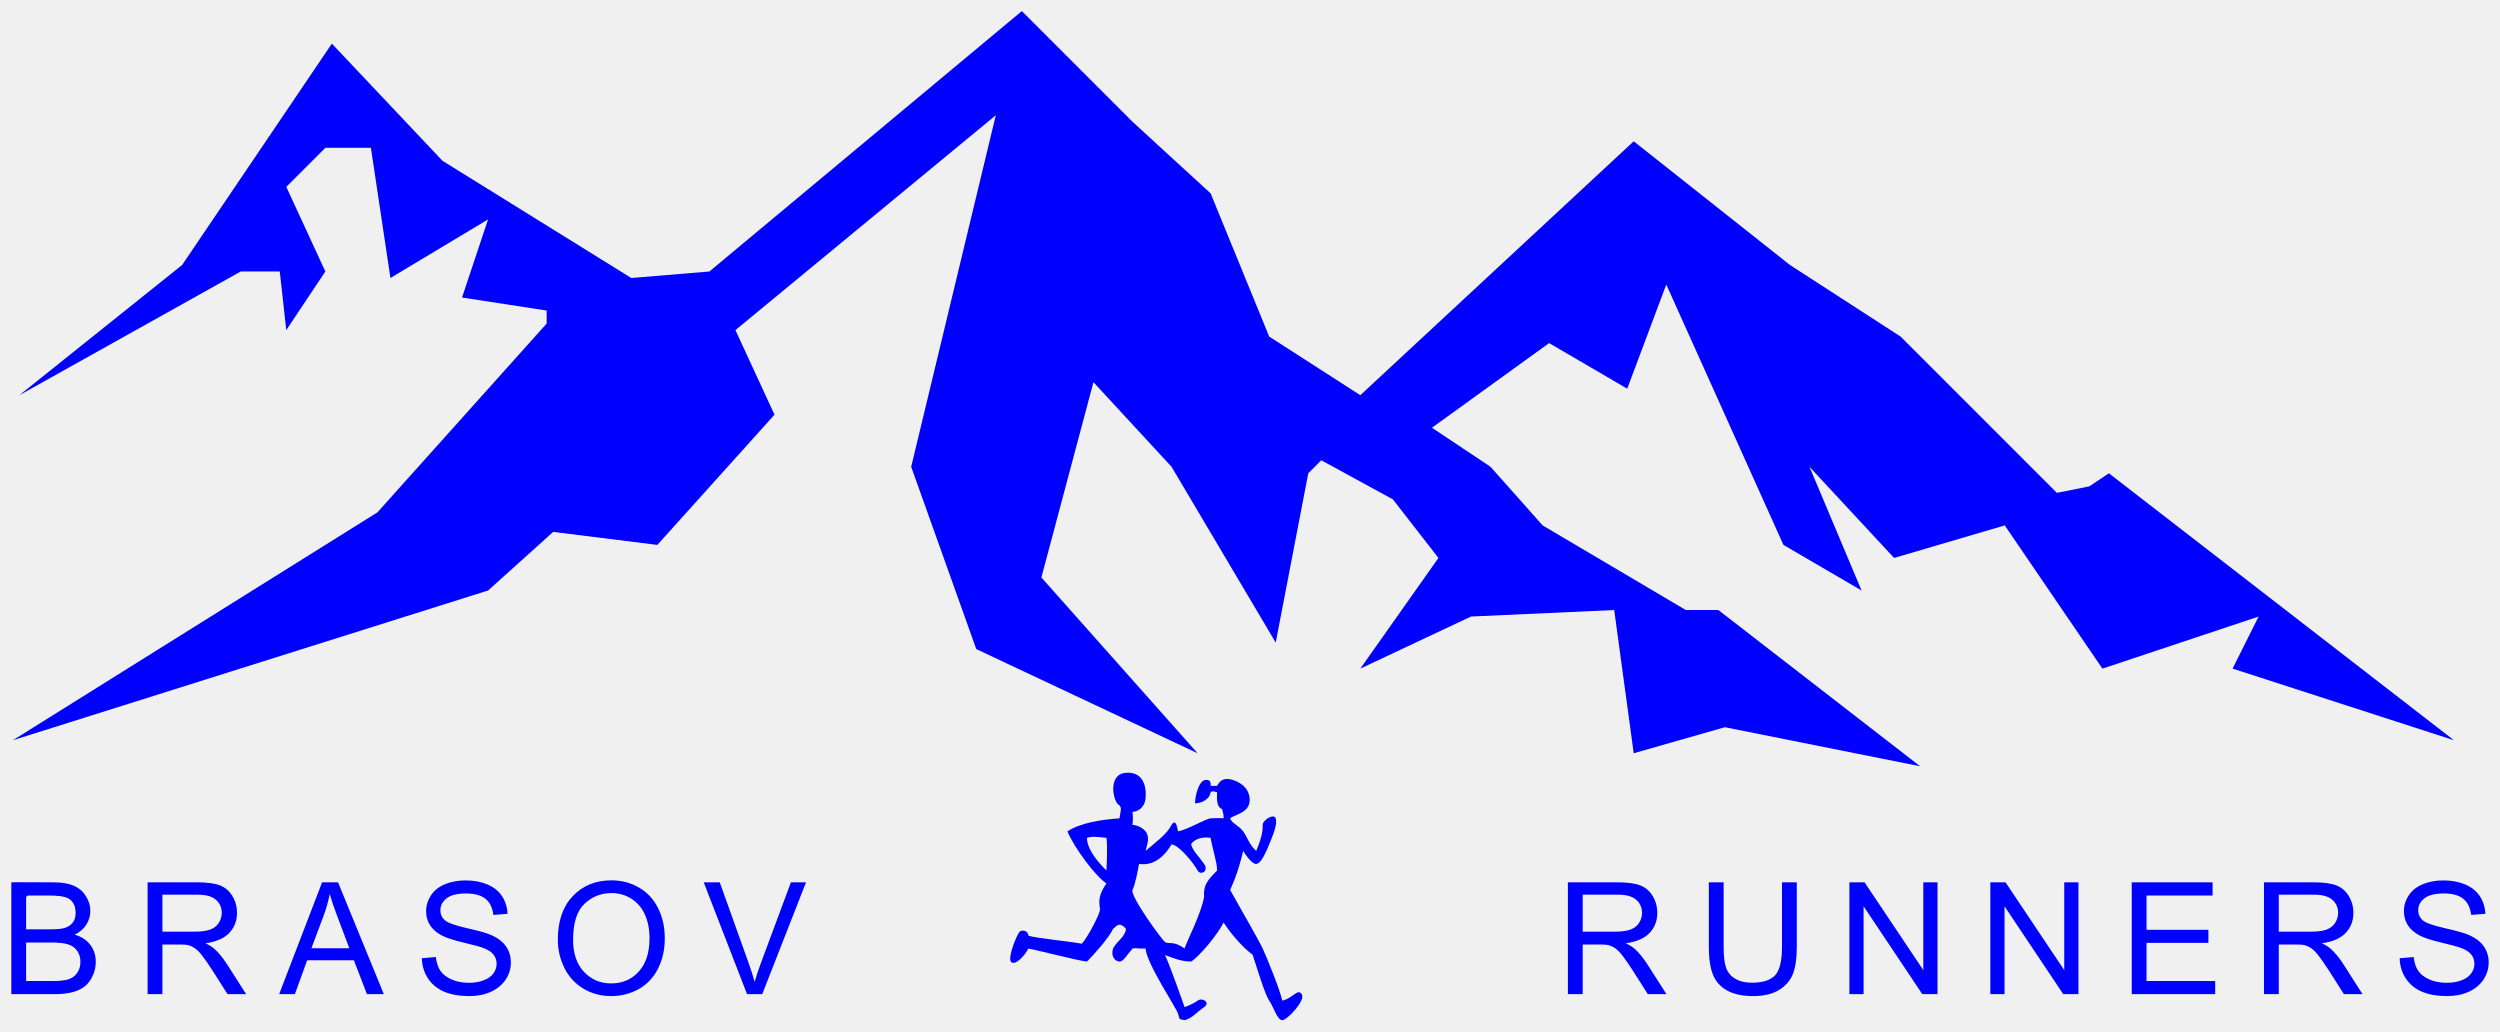
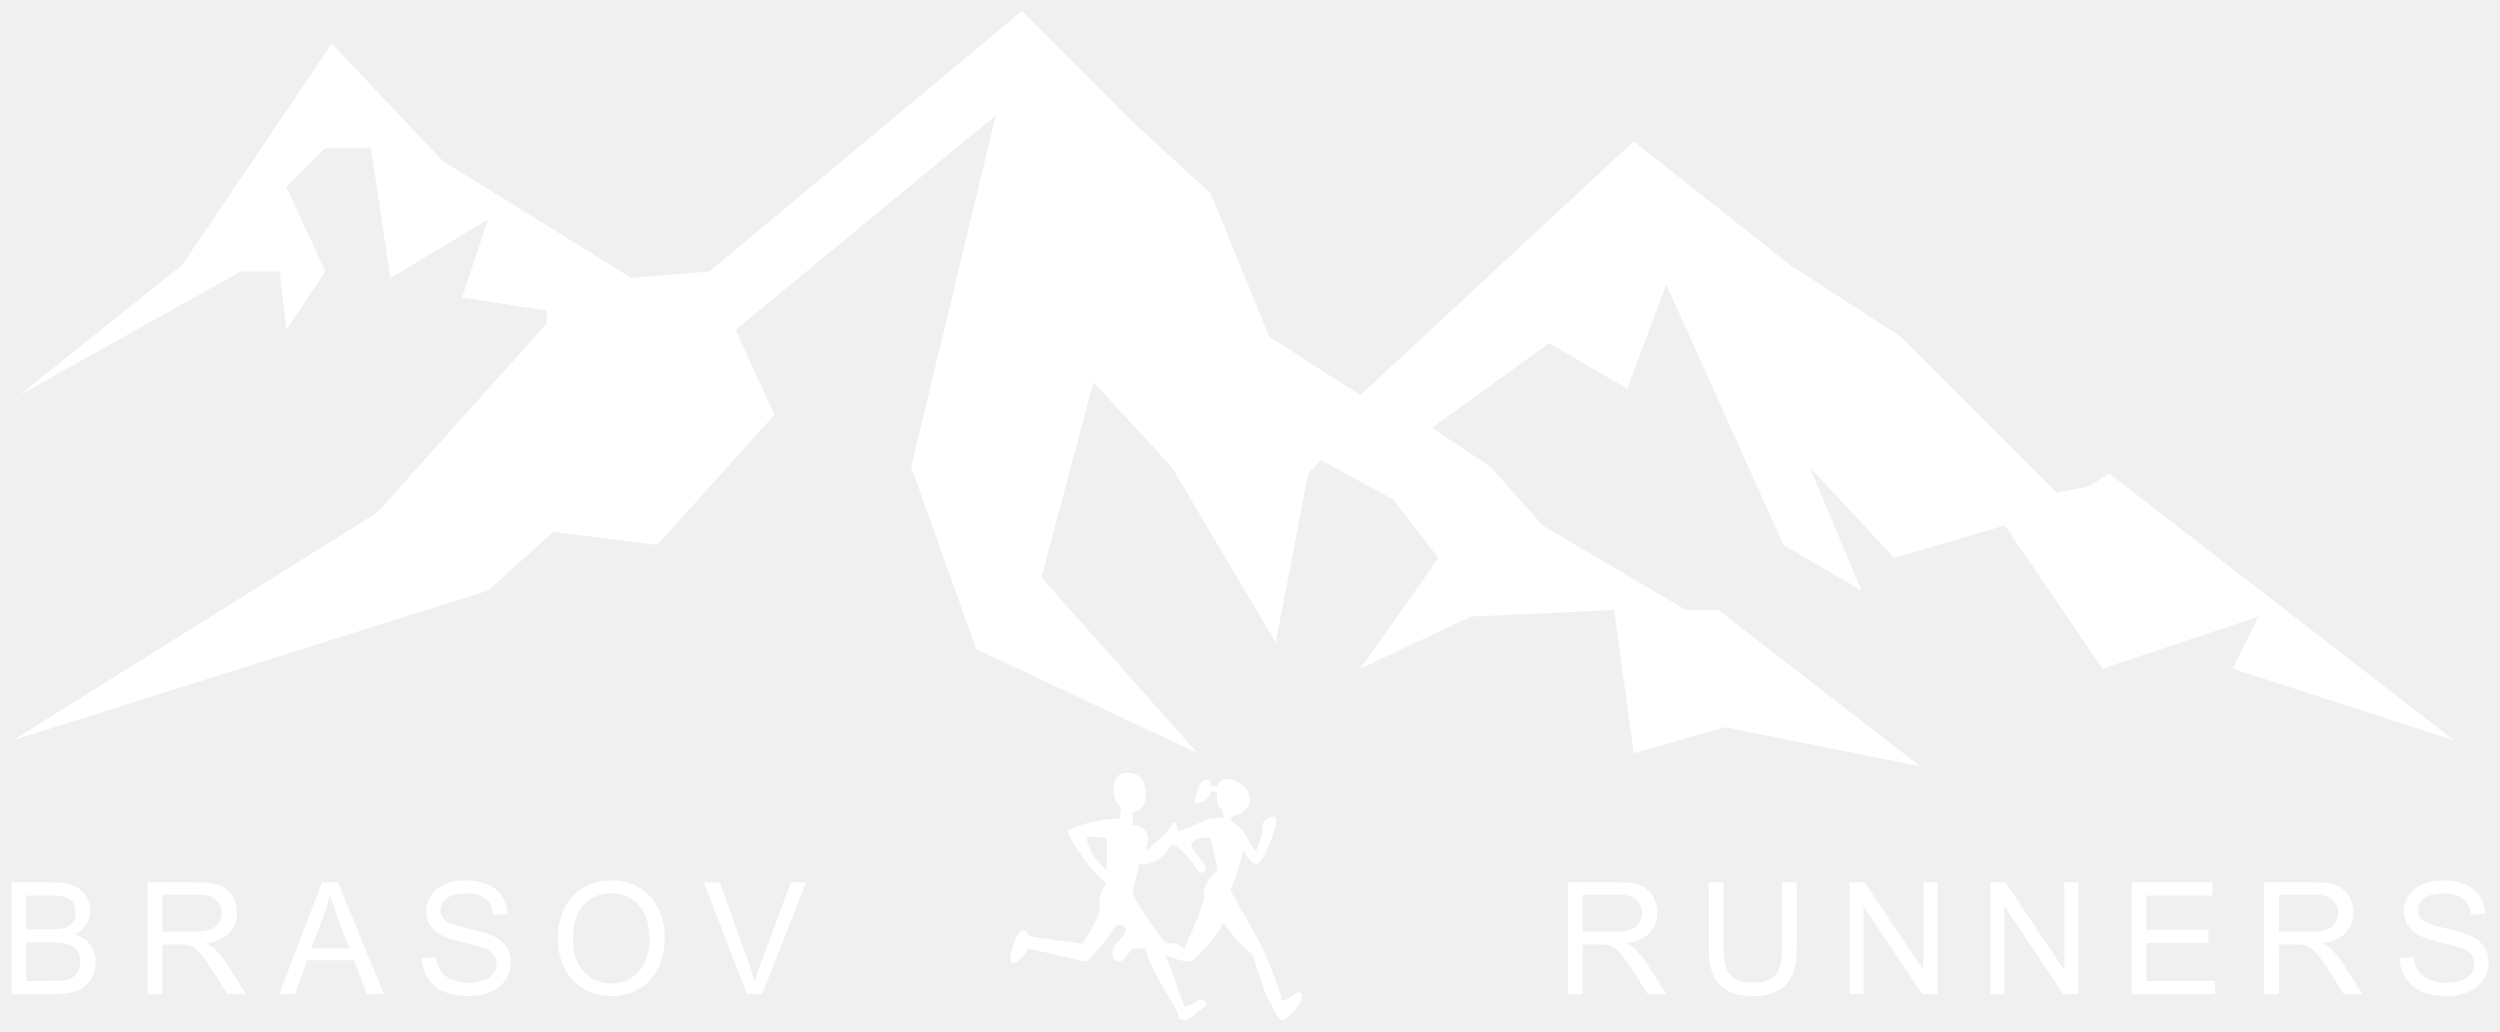
<svg xmlns="http://www.w3.org/2000/svg" viewBox="60 906 2880 1188" version="1.1" id="svg4">
  <defs id="defs4" />
-   <g id="g1" transform="translate(-37.63084,791.7188)" style="fill:#0000ff;fill-opacity:1">
-     <path fill-rule="nonzero" fill="rgb(90.199%, 90.599%, 90.999%)" fill-opacity="1" d="m 119.98,569.539 187.469,-150 172.473,-254.988 127.477,135 217.473,134.988 89.98,-7.5 359.949,-299.988 127.481,127.5 89.98,82.5 67.488,164.988 104.981,67.5 314.949,-292.488 179.969,142.488 127.481,82.5 179.981,179.992 37.492,-7.5 22.5,-15 397.43,307.488 -254.961,-82.5 30,-59.988 -179.969,59.988 -112.492,-164.988 -127.469,37.5 -97.492,-105 59.992,142.5 -89.98,-52.5 -134.981,-299.992 -45,120 -89.981,-52.5 -134.98,97.492 67.492,45 59.988,67.5 164.973,97.5 h 37.5 l 232.457,179.988 -224.957,-45 -104.992,30 -22.488,-164.988 -164.981,7.5 -127.48,59.988 89.988,-127.488 -52.488,-67.5 -82.492,-45 -15,15 -37.488,194.988 -119.981,-202.488 -89.988,-97.492 -59.992,224.992 179.973,202.488 -254.961,-120 -74.981,-209.988 97.481,-404.98 -299.949,247.488 44.988,97.492 -134.98,150 -119.98,-15 -74.988,67.5 L 112.48,967.02 532.41,704.531 727.379,487.039 v -15 l -97.48,-15 29.992,-90 -112.48,67.5 -22.488,-149.988 h -52.5 l -44.992,45 44.992,97.488 -44.992,67.5 -7.5,-67.5 h -44.988 z m 0,0" id="path1" style="fill:#0000ff;fill-opacity:1" />
-     <path fill-rule="nonzero" fill="rgb(0%, 0%, 0%)" fill-opacity="1" d="M 159.789,1259.559 H 110.672 V 1130.719 H 159 c 9.84,0 17.719,1.32 23.641,3.953 5.969,2.578 10.629,6.59 13.969,12.039 3.402,5.391 5.102,11.051 5.102,16.969 0,5.5 -1.5,10.691 -4.492,15.551 -2.98,4.859 -7.488,8.789 -13.527,11.781 7.789,2.277 13.77,6.18 17.93,11.688 4.219,5.5 6.328,12.012 6.328,19.512 0,6.027 -1.289,11.66 -3.871,16.867 -2.52,5.16 -5.648,9.141 -9.398,11.953 -3.75,2.82 -8.469,4.957 -14.148,6.418 -5.633,1.41 -12.543,2.109 -20.742,2.109 z m -32.078,-113.637 v 38.938 h 27.859 c 7.559,0 12.98,-0.5 16.258,-1.5 4.332,-1.289 7.582,-3.43 9.75,-6.41 2.23,-2.988 3.344,-6.738 3.344,-11.25 0,-4.277 -1.023,-8.027 -3.07,-11.25 -2.051,-3.277 -4.98,-5.508 -8.793,-6.68 -3.809,-1.23 -10.34,-1.848 -19.598,-1.848 z m 0,54.137 v 44.301 h 32.078 c 5.512,0 9.371,-0.211 11.602,-0.621 3.918,-0.699 7.199,-1.867 9.84,-3.519 2.641,-1.641 4.801,-4.008 6.5,-7.109 1.699,-3.168 2.551,-6.801 2.551,-10.899 0,-4.812 -1.23,-8.973 -3.691,-12.48 -2.461,-3.582 -5.891,-6.07 -10.281,-7.469 -4.34,-1.473 -10.598,-2.203 -18.809,-2.203 z m 157,59.5 h -17.039 v -128.84 h 57.117 c 11.48,0 20.211,1.172 26.18,3.512 5.98,2.289 10.75,6.359 14.332,12.219 3.57,5.859 5.359,12.332 5.359,19.422 0,9.141 -2.961,16.848 -8.879,23.117 -5.922,6.273 -15.051,10.25 -27.422,11.953 4.52,2.168 7.941,4.309 10.289,6.418 4.98,4.57 9.691,10.281 14.141,17.129 l 22.41,35.07 h -21.438 L 342.711,1232.75 c -4.98,-7.731 -9.082,-13.648 -12.301,-17.75 -3.219,-4.102 -6.121,-6.969 -8.699,-8.609 -2.52,-1.641 -5.102,-2.781 -7.73,-3.43 -1.941,-0.41 -5.102,-0.609 -9.492,-0.609 h -19.777 z m 0,-114.598 v 42.617 h 36.648 c 7.789,0 13.879,-0.789 18.281,-2.367 4.391,-1.641 7.73,-4.223 10.008,-7.742 2.293,-3.57 3.43,-7.438 3.43,-11.598 0,-6.09 -2.219,-11.102 -6.68,-15.031 -4.387,-3.918 -11.359,-5.879 -20.91,-5.879 z m 152.609,114.598 h -18.102 l 49.473,-128.84 h 18.367 l 52.723,128.84 h -19.422 l -15.02,-39.02 h -53.871 z m 33.219,-90.699 -14.148,37.789 h 43.668 l -13.438,-35.68 c -4.102,-10.84 -7.152,-19.75 -9.141,-26.719 -1.641,8.262 -3.949,16.469 -6.941,24.609 z m 113.062,49.312 16.078,-1.41 c 0.762,6.438 2.52,11.75 5.27,15.91 2.82,4.098 7.152,7.438 13.012,10.02 5.859,2.519 12.449,3.769 19.77,3.769 6.5,0 12.25,-0.961 17.23,-2.902 4.98,-1.93 8.668,-4.57 11.07,-7.91 2.457,-3.387 3.688,-7.078 3.688,-11.07 0,-4.039 -1.168,-7.559 -3.52,-10.547 -2.34,-3.043 -6.211,-5.59 -11.598,-7.641 -3.453,-1.351 -11.102,-3.43 -22.93,-6.242 -11.844,-2.867 -20.133,-5.57 -24.871,-8.09 -6.152,-3.219 -10.75,-7.199 -13.801,-11.949 -2.988,-4.801 -4.48,-10.168 -4.48,-16.078 0,-6.512 1.852,-12.57 5.539,-18.203 3.691,-5.68 9.082,-9.988 16.172,-12.918 7.09,-2.922 14.961,-4.391 23.641,-4.391 9.539,0 17.949,1.551 25.219,4.66 7.32,3.051 12.941,7.559 16.871,13.531 3.918,5.981 6.027,12.75 6.328,20.309 l -16.348,1.23 c -0.883,-8.148 -3.871,-14.301 -8.961,-18.461 -5.039,-4.16 -12.512,-6.238 -22.41,-6.238 -10.309,0 -17.84,1.898 -22.59,5.711 -4.68,3.75 -7.031,8.289 -7.031,13.617 0,4.633 1.672,8.441 5.012,11.43 3.277,2.992 11.84,6.062 25.66,9.23 13.891,3.102 23.41,5.832 28.559,8.172 7.5,3.461 13.039,7.848 16.609,13.18 3.582,5.281 5.359,11.371 5.359,18.281 0,6.859 -1.957,13.328 -5.887,19.43 -3.922,6.027 -9.57,10.75 -16.961,14.148 -7.32,3.34 -15.582,5.012 -24.781,5.012 -11.66,0 -21.441,-1.703 -29.348,-5.101 -7.852,-3.398 -14.031,-8.5 -18.543,-15.289 -4.449,-6.859 -6.801,-14.59 -7.027,-23.199 z M 740.25,1196.809 c 0,-21.387 5.738,-38.109 17.219,-50.18 11.492,-12.129 26.312,-18.199 44.473,-18.199 11.887,0 22.609,2.84 32.16,8.531 9.547,5.68 16.809,13.617 21.789,23.82 5.039,10.129 7.559,21.641 7.559,34.527 0,13.07 -2.629,24.762 -7.91,35.07 -5.27,10.312 -12.738,18.141 -22.41,23.473 -9.66,5.269 -20.09,7.91 -31.277,7.91 -12.133,0 -22.961,-2.934 -32.512,-8.793 -9.551,-5.859 -16.789,-13.859 -21.711,-23.988 -4.918,-10.141 -7.379,-20.859 -7.379,-32.172 z m 17.57,0.262 c 0,15.531 4.16,27.77 12.48,36.738 8.379,8.91 18.871,13.363 31.461,13.363 12.828,0 23.379,-4.512 31.637,-13.543 8.32,-9.02 12.48,-21.82 12.48,-38.398 0,-10.492 -1.789,-19.629 -5.359,-27.422 -3.52,-7.859 -8.699,-13.918 -15.559,-18.199 -6.789,-4.328 -14.441,-6.5 -22.93,-6.5 -12.07,0 -22.473,4.16 -31.203,12.48 -8.668,8.262 -13.008,22.09 -13.008,41.48 z m 217.898,62.488 h -17.48 l -49.918,-128.84 h 18.461 l 33.48,93.602 c 2.688,7.5 4.949,14.531 6.758,21.09 1.992,-7.031 4.309,-14.059 6.949,-21.09 l 34.793,-93.602 h 17.398 z m 0,0" id="path2" style="fill:#0000ff;fill-opacity:1" />
-     <path fill-rule="nonzero" fill="rgb(0%, 0%, 0%)" fill-opacity="1" d="m 1920.891,1259.559 h -17.039 v -128.84 h 57.117 c 11.48,0 20.211,1.172 26.18,3.512 5.981,2.289 10.75,6.359 14.332,12.219 3.57,5.859 5.359,12.332 5.359,19.422 0,9.141 -2.961,16.848 -8.879,23.117 -5.922,6.273 -15.051,10.25 -27.422,11.953 4.519,2.168 7.941,4.309 10.289,6.418 4.981,4.57 9.691,10.281 14.141,17.129 l 22.41,35.07 h -21.438 l -17.051,-26.809 c -4.98,-7.731 -9.082,-13.648 -12.301,-17.75 -3.219,-4.102 -6.121,-6.969 -8.699,-8.609 -2.519,-1.641 -5.101,-2.781 -7.73,-3.43 -1.941,-0.41 -5.102,-0.609 -9.488,-0.609 h -19.781 z m 0,-114.598 v 42.617 h 36.648 c 7.789,0 13.883,-0.789 18.281,-2.367 4.391,-1.641 7.731,-4.223 10.008,-7.742 2.293,-3.57 3.434,-7.438 3.434,-11.598 0,-6.09 -2.223,-11.102 -6.684,-15.031 -4.387,-3.918 -11.359,-5.879 -20.906,-5.879 z m 229.59,60.109 v -74.352 h 17.051 v 74.441 c 0,12.949 -1.461,23.23 -4.391,30.852 -2.93,7.609 -8.23,13.816 -15.91,18.629 -7.609,4.738 -17.629,7.121 -30.051,7.121 -12.07,0 -21.941,-2.082 -29.621,-6.242 -7.668,-4.16 -13.148,-10.168 -16.43,-18.02 -3.277,-7.91 -4.918,-18.691 -4.918,-32.34 v -74.441 h 17.051 v 74.352 c 0,11.191 1.02,19.449 3.066,24.781 2.113,5.277 5.691,9.348 10.723,12.219 5.098,2.871 11.309,4.309 18.629,4.309 12.539,0 21.48,-2.84 26.809,-8.527 5.332,-5.68 7.992,-16.613 7.992,-32.781 z m 94,54.488 h -16.352 v -128.84 h 17.492 l 67.668,101.16 v -101.16 h 16.34 v 128.84 h -17.488 l -67.66,-101.25 z m 162.359,0 H 2390.5 v -128.84 h 17.488 l 67.66,101.16 V 1130.719 H 2492 v 128.84 h -17.488 l -67.672,-101.25 z m 242.691,0 h -96.141 v -128.84 h 93.148 v 15.203 h -76.098 v 39.457 h 71.269 V 1200.5 h -71.269 v 43.859 h 79.09 z m 73.25,0 h -17.043 v -128.84 h 57.121 c 11.48,0 20.211,1.172 26.18,3.512 5.98,2.289 10.75,6.359 14.332,12.219 3.57,5.859 5.359,12.332 5.359,19.422 0,9.141 -2.961,16.848 -8.879,23.117 -5.91,6.273 -15.051,10.25 -27.41,11.953 4.508,2.168 7.93,4.309 10.277,6.418 4.98,4.57 9.691,10.281 14.141,17.129 l 22.41,35.07 h -21.441 l -17.047,-26.809 c -4.981,-7.731 -9.082,-13.648 -12.301,-17.75 -3.219,-4.102 -6.121,-6.969 -8.699,-8.609 -2.52,-1.641 -5.102,-2.781 -7.731,-3.43 -1.941,-0.41 -5.102,-0.609 -9.492,-0.609 h -19.777 z m 0,-114.598 v 42.617 h 36.648 c 7.789,0 13.879,-0.789 18.281,-2.367 4.391,-1.641 7.731,-4.223 10.02,-7.742 2.281,-3.57 3.418,-7.438 3.418,-11.598 0,-6.09 -2.219,-11.102 -6.68,-15.031 -4.391,-3.918 -11.359,-5.879 -20.91,-5.879 z m 139.258,73.211 16.082,-1.41 c 0.758,6.438 2.519,11.75 5.269,15.91 2.809,4.098 7.149,7.438 13.008,10.02 5.863,2.519 12.453,3.769 19.773,3.769 6.5,0 12.238,-0.961 17.219,-2.902 4.981,-1.93 8.668,-4.57 11.078,-7.91 2.461,-3.387 3.691,-7.078 3.691,-11.07 0,-4.039 -1.172,-7.559 -3.52,-10.547 -2.34,-3.043 -6.211,-5.59 -11.601,-7.641 -3.449,-1.351 -11.098,-3.43 -22.93,-6.242 -11.84,-2.867 -20.129,-5.57 -24.871,-8.09 -6.149,-3.219 -10.75,-7.199 -13.797,-11.949 -2.992,-4.801 -4.481,-10.168 -4.481,-16.078 0,-6.512 1.84,-12.57 5.539,-18.203 3.691,-5.68 9.078,-9.988 16.16,-12.918 7.09,-2.922 14.969,-4.391 23.641,-4.391 9.551,0 17.961,1.551 25.219,4.66 7.332,3.051 12.949,7.559 16.879,13.531 3.922,5.981 6.031,12.75 6.32,20.309 l -16.34,1.23 c -0.879,-8.148 -3.867,-14.301 -8.969,-18.461 -5.031,-4.16 -12.5,-6.238 -22.398,-6.238 -10.312,0 -17.84,1.898 -22.59,5.711 -4.684,3.75 -7.031,8.289 -7.031,13.617 0,4.633 1.668,8.441 5.008,11.43 3.281,2.992 11.832,6.062 25.66,9.23 13.891,3.102 23.41,5.832 28.562,8.172 7.5,3.461 13.039,7.848 16.609,13.18 3.57,5.281 5.359,11.371 5.359,18.281 0,6.859 -1.961,13.328 -5.891,19.43 -3.918,6.027 -9.578,10.75 -16.961,14.148 -7.316,3.34 -15.578,5.012 -24.777,5.012 -11.66,0 -21.441,-1.703 -29.352,-5.101 -7.848,-3.398 -14.031,-8.5 -18.539,-15.289 -4.449,-6.859 -6.801,-14.59 -7.031,-23.199 z m 0,0" id="path3" style="fill:#0000ff;fill-opacity:1" />
-     <path fill-rule="evenodd" fill="rgb(0%, 0%, 0%)" fill-opacity="1" d="m 1262.488,1222.559 c -4.707,-4.43 7.16,-33.539 10.312,-35.379 3.148,-1.852 9.141,-0.711 9.488,4.832 6.133,2.867 51.172,7.109 61.52,9.457 6.512,-6.719 20.902,-33.938 20.973,-39.457 0.07,-5.523 -4.27,-13.281 7.5,-30 -12.312,-7.992 -36.84,-40.453 -44.992,-60 14.883,-9.773 39.133,-13.59 59.992,-14.992 1.308,-9.09 2.879,-11.488 0,-15 -6.723,-1.77 -14.93,-35.879 7.5,-37.5 22.43,-1.621 23.609,20.422 22.488,30 -1.109,9.57 -8.289,14.84 -14.988,15 0.957,7.141 0,14.992 0,14.992 0,0 9.48,0.52 14.988,7.5 5.52,6.988 1.82,14.977 0,22.5 12.152,-10.281 24.809,-19.34 30,-30 3.789,-5.762 5.621,-2.273 7.5,7.5 10.25,-1.742 32.969,-14.98 37.492,-14.992 4.52,-0.02 11.508,-0.691 15,0 -0.012,-6.648 -0.992,-5.75 -1.703,-10.66 -7.5,-2.551 -5.797,-14.77 -5.797,-19.34 -3.332,-0.73 -4.691,-2.07 -7.5,0 -1.41,9.039 -11.621,12.59 -17.934,12.742 -0.019,-8.934 4.481,-26.332 11.961,-26.953 4.301,-0.359 6.41,0.992 5.973,6.711 5.566,0.129 3.5,0.211 7.5,0 4,-7.891 9.59,-8.508 15,-7.5 5.41,1 21.43,6.289 22.488,22.5 1.07,16.199 -17.43,17.969 -22.488,22.5 1.566,5.57 10.27,8.359 15,14.992 4.719,6.637 7.469,16.027 14.988,22.5 6.828,-15.863 7.82,-24.934 7.5,-30 -0.32,-5.062 12.871,-13.773 15,-7.492 2.129,6.27 -2.469,17.77 -7.5,29.992 -5.031,12.227 -9.961,22.297 -15,22.5 -5.039,0.199 -12.039,-10.301 -14.988,-15 -2.262,9.617 -6.101,25.227 -15,45 8.547,15.578 32.93,57.629 37.488,67.5 4.559,9.867 20.191,47.988 22.5,60 12.43,-2.66 17.551,-14.441 22.488,-7.5 4.953,6.93 -16.77,30.02 -22.488,30 -5.719,-0.031 -9.969,-15.312 -15,-22.5 -5.031,-7.203 -13.879,-37.273 -19.102,-52.883 -14.637,-10.73 -28.848,-29.859 -33.387,-37.117 -7.5,14.727 -28.562,39.66 -37.5,45 -11.723,0.098 -22.781,-4.98 -29.992,-7.5 7.449,16.68 22.5,60 22.5,60 0,0 9.781,-3.453 14.992,-7.5 5.207,-4.062 15.379,2.297 7.5,7.5 -7.871,5.199 -14.082,13.27 -22.492,15 -7.371,-1.434 -5.191,-0.32 -7.5,-7.5 -2.309,-7.191 -36.031,-57.293 -37.5,-75 -9.84,0.438 -9.328,-1.141 -14.988,0 -7.062,8.117 -10.73,15.238 -15,15 -4.281,-0.25 -10.371,-4.973 -7.5,-15 5.32,-9.684 13.508,-12.633 15,-22.5 -2.02,-3 -5.441,-5.051 -7.141,-5 -3.59,0.098 -5.359,3.039 -7.859,5 -4.109,9.328 -21.68,29.367 -30,37.5 -10.062,-0.953 -57.551,-13.351 -67.492,-15 -4,8.117 -15.09,19.988 -19.801,15.547 z m 109.793,-105.547 c 0,0 1.52,-28.91 0,-37.5 -12.301,-1.551 -17.223,-1.723 -22.5,0 -0.109,16.969 22.5,37.5 22.5,37.5 z m 67.488,82.5 c 4.102,2.957 9.719,-2.023 22.5,7.5 1.52,-6.422 19.801,-41.16 22.492,-60 -1.051,-14.851 5.977,-20.301 15,-30 0,-9.461 -5.512,-25.223 -7.5,-37.5 -10.902,-1.961 -20.273,2.668 -22.5,7.5 2,7.649 9.027,13.918 15,22.5 5.977,8.59 -4.332,13.68 -7.5,7.5 -3.16,-6.184 -20.973,-29.441 -29.992,-30 -14.648,24.289 -30.578,23.527 -37.5,22.5 -1.281,7.41 -4.328,23.527 -7.488,30 -3.172,6.477 33.391,57.039 37.488,60 z m 0,0" id="path4" style="fill:#0000ff;fill-opacity:1" />
-     <path style="fill:#0000ff;fill-opacity:1;stroke-width:2.483" d="m 112.997,1194.536 v -63.328 l 25.455,0.059 c 33.559,0.078 43.402,2.554 53.394,13.432 11.6,12.629 11.383,25.912 -0.621,37.916 -9.73,9.73 -10.188,10.679 -5.158,10.679 5.951,0 18.537,14.607 20.193,23.435 1.085,5.782 0.004,11.87 -3.524,19.844 -7.715,17.44 -17.906,21.166 -58.076,21.236 l -31.664,0.055 z m 71.481,45.196 c 10.035,-9.095 8.592,-29.245 -2.61,-36.443 -3.552,-2.283 -14.687,-3.926 -30.999,-4.577 l -25.455,-1.014 v 24.094 24.094 l 27.064,-0.841 c 21.785,-0.677 28.027,-1.713 32,-5.314 z m -6.005,-59.035 c 5.085,-4 6.544,-7.322 6.544,-14.901 0,-14.535 -5.758,-18.872 -27.796,-20.937 -31.154,-2.919 -30.445,-3.383 -31.286,20.497 l -0.721,20.488 h 23.358 c 19.87,0 24.335,-0.768 29.902,-5.147 z" id="path5" />
+   <g id="g1" transform="translate(-37.63084,791.7188)">
+     <path fill-rule="nonzero" fill="rgb(90.199%, 90.599%, 90.999%)" fill-opacity="1" d="m 119.98,569.539 187.469,-150 172.473,-254.988 127.477,135 217.473,134.988 89.98,-7.5 359.949,-299.988 127.481,127.5 89.98,82.5 67.488,164.988 104.981,67.5 314.949,-292.488 179.969,142.488 127.481,82.5 179.981,179.992 37.492,-7.5 22.5,-15 397.43,307.488 -254.961,-82.5 30,-59.988 -179.969,59.988 -112.492,-164.988 -127.469,37.5 -97.492,-105 59.992,142.5 -89.98,-52.5 -134.981,-299.992 -45,120 -89.981,-52.5 -134.98,97.492 67.492,45 59.988,67.5 164.973,97.5 h 37.5 l 232.457,179.988 -224.957,-45 -104.992,30 -22.488,-164.988 -164.981,7.5 -127.48,59.988 89.988,-127.488 -52.488,-67.5 -82.492,-45 -15,15 -37.488,194.988 -119.981,-202.488 -89.988,-97.492 -59.992,224.992 179.973,202.488 -254.961,-120 -74.981,-209.988 97.481,-404.98 -299.949,247.488 44.988,97.492 -134.98,150 -119.98,-15 -74.988,67.5 L 112.48,967.02 532.41,704.531 727.379,487.039 v -15 l -97.48,-15 29.992,-90 -112.48,67.5 -22.488,-149.988 h -52.5 l -44.992,45 44.992,97.488 -44.992,67.5 -7.5,-67.5 h -44.988 z m 0,0" id="path1" style="fill:#ffffff;fill-opacity:1" />
+     <path fill-rule="nonzero" fill="rgb(0%, 0%, 0%)" fill-opacity="1" d="M 159.789,1259.559 H 110.672 V 1130.719 H 159 c 9.84,0 17.719,1.32 23.641,3.953 5.969,2.578 10.629,6.59 13.969,12.039 3.402,5.391 5.102,11.051 5.102,16.969 0,5.5 -1.5,10.691 -4.492,15.551 -2.98,4.859 -7.488,8.789 -13.527,11.781 7.789,2.277 13.77,6.18 17.93,11.688 4.219,5.5 6.328,12.012 6.328,19.512 0,6.027 -1.289,11.66 -3.871,16.867 -2.52,5.16 -5.648,9.141 -9.398,11.953 -3.75,2.82 -8.469,4.957 -14.148,6.418 -5.633,1.41 -12.543,2.109 -20.742,2.109 z m -32.078,-113.637 v 38.938 h 27.859 c 7.559,0 12.98,-0.5 16.258,-1.5 4.332,-1.289 7.582,-3.43 9.75,-6.41 2.23,-2.988 3.344,-6.738 3.344,-11.25 0,-4.277 -1.023,-8.027 -3.07,-11.25 -2.051,-3.277 -4.98,-5.508 -8.793,-6.68 -3.809,-1.23 -10.34,-1.848 -19.598,-1.848 z m 0,54.137 v 44.301 h 32.078 c 5.512,0 9.371,-0.211 11.602,-0.621 3.918,-0.699 7.199,-1.867 9.84,-3.519 2.641,-1.641 4.801,-4.008 6.5,-7.109 1.699,-3.168 2.551,-6.801 2.551,-10.899 0,-4.812 -1.23,-8.973 -3.691,-12.48 -2.461,-3.582 -5.891,-6.07 -10.281,-7.469 -4.34,-1.473 -10.598,-2.203 -18.809,-2.203 z m 157,59.5 h -17.039 v -128.84 h 57.117 c 11.48,0 20.211,1.172 26.18,3.512 5.98,2.289 10.75,6.359 14.332,12.219 3.57,5.859 5.359,12.332 5.359,19.422 0,9.141 -2.961,16.848 -8.879,23.117 -5.922,6.273 -15.051,10.25 -27.422,11.953 4.52,2.168 7.941,4.309 10.289,6.418 4.98,4.57 9.691,10.281 14.141,17.129 l 22.41,35.07 h -21.438 L 342.711,1232.75 c -4.98,-7.731 -9.082,-13.648 -12.301,-17.75 -3.219,-4.102 -6.121,-6.969 -8.699,-8.609 -2.52,-1.641 -5.102,-2.781 -7.73,-3.43 -1.941,-0.41 -5.102,-0.609 -9.492,-0.609 h -19.777 z m 0,-114.598 v 42.617 h 36.648 c 7.789,0 13.879,-0.789 18.281,-2.367 4.391,-1.641 7.73,-4.223 10.008,-7.742 2.293,-3.57 3.43,-7.438 3.43,-11.598 0,-6.09 -2.219,-11.102 -6.68,-15.031 -4.387,-3.918 -11.359,-5.879 -20.91,-5.879 z m 152.609,114.598 h -18.102 l 49.473,-128.84 h 18.367 l 52.723,128.84 h -19.422 l -15.02,-39.02 h -53.871 z m 33.219,-90.699 -14.148,37.789 h 43.668 l -13.438,-35.68 c -4.102,-10.84 -7.152,-19.75 -9.141,-26.719 -1.641,8.262 -3.949,16.469 -6.941,24.609 z m 113.062,49.312 16.078,-1.41 c 0.762,6.438 2.52,11.75 5.27,15.91 2.82,4.098 7.152,7.438 13.012,10.02 5.859,2.519 12.449,3.769 19.77,3.769 6.5,0 12.25,-0.961 17.23,-2.902 4.98,-1.93 8.668,-4.57 11.07,-7.91 2.457,-3.387 3.688,-7.078 3.688,-11.07 0,-4.039 -1.168,-7.559 -3.52,-10.547 -2.34,-3.043 -6.211,-5.59 -11.598,-7.641 -3.453,-1.351 -11.102,-3.43 -22.93,-6.242 -11.844,-2.867 -20.133,-5.57 -24.871,-8.09 -6.152,-3.219 -10.75,-7.199 -13.801,-11.949 -2.988,-4.801 -4.48,-10.168 -4.48,-16.078 0,-6.512 1.852,-12.57 5.539,-18.203 3.691,-5.68 9.082,-9.988 16.172,-12.918 7.09,-2.922 14.961,-4.391 23.641,-4.391 9.539,0 17.949,1.551 25.219,4.66 7.32,3.051 12.941,7.559 16.871,13.531 3.918,5.981 6.027,12.75 6.328,20.309 l -16.348,1.23 c -0.883,-8.148 -3.871,-14.301 -8.961,-18.461 -5.039,-4.16 -12.512,-6.238 -22.41,-6.238 -10.309,0 -17.84,1.898 -22.59,5.711 -4.68,3.75 -7.031,8.289 -7.031,13.617 0,4.633 1.672,8.441 5.012,11.43 3.277,2.992 11.84,6.062 25.66,9.23 13.891,3.102 23.41,5.832 28.559,8.172 7.5,3.461 13.039,7.848 16.609,13.18 3.582,5.281 5.359,11.371 5.359,18.281 0,6.859 -1.957,13.328 -5.887,19.43 -3.922,6.027 -9.57,10.75 -16.961,14.148 -7.32,3.34 -15.582,5.012 -24.781,5.012 -11.66,0 -21.441,-1.703 -29.348,-5.101 -7.852,-3.398 -14.031,-8.5 -18.543,-15.289 -4.449,-6.859 -6.801,-14.59 -7.027,-23.199 z M 740.25,1196.809 c 0,-21.387 5.738,-38.109 17.219,-50.18 11.492,-12.129 26.312,-18.199 44.473,-18.199 11.887,0 22.609,2.84 32.16,8.531 9.547,5.68 16.809,13.617 21.789,23.82 5.039,10.129 7.559,21.641 7.559,34.527 0,13.07 -2.629,24.762 -7.91,35.07 -5.27,10.312 -12.738,18.141 -22.41,23.473 -9.66,5.269 -20.09,7.91 -31.277,7.91 -12.133,0 -22.961,-2.934 -32.512,-8.793 -9.551,-5.859 -16.789,-13.859 -21.711,-23.988 -4.918,-10.141 -7.379,-20.859 -7.379,-32.172 z m 17.57,0.262 c 0,15.531 4.16,27.77 12.48,36.738 8.379,8.91 18.871,13.363 31.461,13.363 12.828,0 23.379,-4.512 31.637,-13.543 8.32,-9.02 12.48,-21.82 12.48,-38.398 0,-10.492 -1.789,-19.629 -5.359,-27.422 -3.52,-7.859 -8.699,-13.918 -15.559,-18.199 -6.789,-4.328 -14.441,-6.5 -22.93,-6.5 -12.07,0 -22.473,4.16 -31.203,12.48 -8.668,8.262 -13.008,22.09 -13.008,41.48 z m 217.898,62.488 h -17.48 l -49.918,-128.84 h 18.461 l 33.48,93.602 c 2.688,7.5 4.949,14.531 6.758,21.09 1.992,-7.031 4.309,-14.059 6.949,-21.09 l 34.793,-93.602 h 17.398 z m 0,0" id="path2" style="fill:#ffffff;fill-opacity:1" />
+     <path fill-rule="nonzero" fill="rgb(0%, 0%, 0%)" fill-opacity="1" d="m 1920.891,1259.559 h -17.039 v -128.84 h 57.117 c 11.48,0 20.211,1.172 26.18,3.512 5.981,2.289 10.75,6.359 14.332,12.219 3.57,5.859 5.359,12.332 5.359,19.422 0,9.141 -2.961,16.848 -8.879,23.117 -5.922,6.273 -15.051,10.25 -27.422,11.953 4.519,2.168 7.941,4.309 10.289,6.418 4.981,4.57 9.691,10.281 14.141,17.129 l 22.41,35.07 h -21.438 l -17.051,-26.809 c -4.98,-7.731 -9.082,-13.648 -12.301,-17.75 -3.219,-4.102 -6.121,-6.969 -8.699,-8.609 -2.519,-1.641 -5.101,-2.781 -7.73,-3.43 -1.941,-0.41 -5.102,-0.609 -9.488,-0.609 h -19.781 z m 0,-114.598 v 42.617 h 36.648 c 7.789,0 13.883,-0.789 18.281,-2.367 4.391,-1.641 7.731,-4.223 10.008,-7.742 2.293,-3.57 3.434,-7.438 3.434,-11.598 0,-6.09 -2.223,-11.102 -6.684,-15.031 -4.387,-3.918 -11.359,-5.879 -20.906,-5.879 z m 229.59,60.109 v -74.352 h 17.051 v 74.441 c 0,12.949 -1.461,23.23 -4.391,30.852 -2.93,7.609 -8.23,13.816 -15.91,18.629 -7.609,4.738 -17.629,7.121 -30.051,7.121 -12.07,0 -21.941,-2.082 -29.621,-6.242 -7.668,-4.16 -13.148,-10.168 -16.43,-18.02 -3.277,-7.91 -4.918,-18.691 -4.918,-32.34 v -74.441 h 17.051 v 74.352 c 0,11.191 1.02,19.449 3.066,24.781 2.113,5.277 5.691,9.348 10.723,12.219 5.098,2.871 11.309,4.309 18.629,4.309 12.539,0 21.48,-2.84 26.809,-8.527 5.332,-5.68 7.992,-16.613 7.992,-32.781 z m 94,54.488 h -16.352 v -128.84 h 17.492 l 67.668,101.16 v -101.16 h 16.34 v 128.84 h -17.488 l -67.66,-101.25 z m 162.359,0 H 2390.5 v -128.84 h 17.488 l 67.66,101.16 V 1130.719 H 2492 v 128.84 h -17.488 l -67.672,-101.25 z m 242.691,0 h -96.141 v -128.84 h 93.148 v 15.203 h -76.098 v 39.457 h 71.269 V 1200.5 h -71.269 v 43.859 h 79.09 z m 73.25,0 h -17.043 v -128.84 h 57.121 c 11.48,0 20.211,1.172 26.18,3.512 5.98,2.289 10.75,6.359 14.332,12.219 3.57,5.859 5.359,12.332 5.359,19.422 0,9.141 -2.961,16.848 -8.879,23.117 -5.91,6.273 -15.051,10.25 -27.41,11.953 4.508,2.168 7.93,4.309 10.277,6.418 4.98,4.57 9.691,10.281 14.141,17.129 l 22.41,35.07 h -21.441 l -17.047,-26.809 c -4.981,-7.731 -9.082,-13.648 -12.301,-17.75 -3.219,-4.102 -6.121,-6.969 -8.699,-8.609 -2.52,-1.641 -5.102,-2.781 -7.731,-3.43 -1.941,-0.41 -5.102,-0.609 -9.492,-0.609 h -19.777 z m 0,-114.598 v 42.617 h 36.648 c 7.789,0 13.879,-0.789 18.281,-2.367 4.391,-1.641 7.731,-4.223 10.02,-7.742 2.281,-3.57 3.418,-7.438 3.418,-11.598 0,-6.09 -2.219,-11.102 -6.68,-15.031 -4.391,-3.918 -11.359,-5.879 -20.91,-5.879 z m 139.258,73.211 16.082,-1.41 c 0.758,6.438 2.519,11.75 5.269,15.91 2.809,4.098 7.149,7.438 13.008,10.02 5.863,2.519 12.453,3.769 19.773,3.769 6.5,0 12.238,-0.961 17.219,-2.902 4.981,-1.93 8.668,-4.57 11.078,-7.91 2.461,-3.387 3.691,-7.078 3.691,-11.07 0,-4.039 -1.172,-7.559 -3.52,-10.547 -2.34,-3.043 -6.211,-5.59 -11.601,-7.641 -3.449,-1.351 -11.098,-3.43 -22.93,-6.242 -11.84,-2.867 -20.129,-5.57 -24.871,-8.09 -6.149,-3.219 -10.75,-7.199 -13.797,-11.949 -2.992,-4.801 -4.481,-10.168 -4.481,-16.078 0,-6.512 1.84,-12.57 5.539,-18.203 3.691,-5.68 9.078,-9.988 16.16,-12.918 7.09,-2.922 14.969,-4.391 23.641,-4.391 9.551,0 17.961,1.551 25.219,4.66 7.332,3.051 12.949,7.559 16.879,13.531 3.922,5.981 6.031,12.75 6.32,20.309 l -16.34,1.23 c -0.879,-8.148 -3.867,-14.301 -8.969,-18.461 -5.031,-4.16 -12.5,-6.238 -22.398,-6.238 -10.312,0 -17.84,1.898 -22.59,5.711 -4.684,3.75 -7.031,8.289 -7.031,13.617 0,4.633 1.668,8.441 5.008,11.43 3.281,2.992 11.832,6.062 25.66,9.23 13.891,3.102 23.41,5.832 28.562,8.172 7.5,3.461 13.039,7.848 16.609,13.18 3.57,5.281 5.359,11.371 5.359,18.281 0,6.859 -1.961,13.328 -5.891,19.43 -3.918,6.027 -9.578,10.75 -16.961,14.148 -7.316,3.34 -15.578,5.012 -24.777,5.012 -11.66,0 -21.441,-1.703 -29.352,-5.101 -7.848,-3.398 -14.031,-8.5 -18.539,-15.289 -4.449,-6.859 -6.801,-14.59 -7.031,-23.199 z m 0,0" id="path3" style="fill:#ffffff;fill-opacity:1" />
+     <path fill-rule="evenodd" fill="rgb(0%, 0%, 0%)" fill-opacity="1" d="m 1262.488,1222.559 c -4.707,-4.43 7.16,-33.539 10.312,-35.379 3.148,-1.852 9.141,-0.711 9.488,4.832 6.133,2.867 51.172,7.109 61.52,9.457 6.512,-6.719 20.902,-33.938 20.973,-39.457 0.07,-5.523 -4.27,-13.281 7.5,-30 -12.312,-7.992 -36.84,-40.453 -44.992,-60 14.883,-9.773 39.133,-13.59 59.992,-14.992 1.308,-9.09 2.879,-11.488 0,-15 -6.723,-1.77 -14.93,-35.879 7.5,-37.5 22.43,-1.621 23.609,20.422 22.488,30 -1.109,9.57 -8.289,14.84 -14.988,15 0.957,7.141 0,14.992 0,14.992 0,0 9.48,0.52 14.988,7.5 5.52,6.988 1.82,14.977 0,22.5 12.152,-10.281 24.809,-19.34 30,-30 3.789,-5.762 5.621,-2.273 7.5,7.5 10.25,-1.742 32.969,-14.98 37.492,-14.992 4.52,-0.02 11.508,-0.691 15,0 -0.012,-6.648 -0.992,-5.75 -1.703,-10.66 -7.5,-2.551 -5.797,-14.77 -5.797,-19.34 -3.332,-0.73 -4.691,-2.07 -7.5,0 -1.41,9.039 -11.621,12.59 -17.934,12.742 -0.019,-8.934 4.481,-26.332 11.961,-26.953 4.301,-0.359 6.41,0.992 5.973,6.711 5.566,0.129 3.5,0.211 7.5,0 4,-7.891 9.59,-8.508 15,-7.5 5.41,1 21.43,6.289 22.488,22.5 1.07,16.199 -17.43,17.969 -22.488,22.5 1.566,5.57 10.27,8.359 15,14.992 4.719,6.637 7.469,16.027 14.988,22.5 6.828,-15.863 7.82,-24.934 7.5,-30 -0.32,-5.062 12.871,-13.773 15,-7.492 2.129,6.27 -2.469,17.77 -7.5,29.992 -5.031,12.227 -9.961,22.297 -15,22.5 -5.039,0.199 -12.039,-10.301 -14.988,-15 -2.262,9.617 -6.101,25.227 -15,45 8.547,15.578 32.93,57.629 37.488,67.5 4.559,9.867 20.191,47.988 22.5,60 12.43,-2.66 17.551,-14.441 22.488,-7.5 4.953,6.93 -16.77,30.02 -22.488,30 -5.719,-0.031 -9.969,-15.312 -15,-22.5 -5.031,-7.203 -13.879,-37.273 -19.102,-52.883 -14.637,-10.73 -28.848,-29.859 -33.387,-37.117 -7.5,14.727 -28.562,39.66 -37.5,45 -11.723,0.098 -22.781,-4.98 -29.992,-7.5 7.449,16.68 22.5,60 22.5,60 0,0 9.781,-3.453 14.992,-7.5 5.207,-4.062 15.379,2.297 7.5,7.5 -7.871,5.199 -14.082,13.27 -22.492,15 -7.371,-1.434 -5.191,-0.32 -7.5,-7.5 -2.309,-7.191 -36.031,-57.293 -37.5,-75 -9.84,0.438 -9.328,-1.141 -14.988,0 -7.062,8.117 -10.73,15.238 -15,15 -4.281,-0.25 -10.371,-4.973 -7.5,-15 5.32,-9.684 13.508,-12.633 15,-22.5 -2.02,-3 -5.441,-5.051 -7.141,-5 -3.59,0.098 -5.359,3.039 -7.859,5 -4.109,9.328 -21.68,29.367 -30,37.5 -10.062,-0.953 -57.551,-13.351 -67.492,-15 -4,8.117 -15.09,19.988 -19.801,15.547 z m 109.793,-105.547 c 0,0 1.52,-28.91 0,-37.5 -12.301,-1.551 -17.223,-1.723 -22.5,0 -0.109,16.969 22.5,37.5 22.5,37.5 z m 67.488,82.5 c 4.102,2.957 9.719,-2.023 22.5,7.5 1.52,-6.422 19.801,-41.16 22.492,-60 -1.051,-14.851 5.977,-20.301 15,-30 0,-9.461 -5.512,-25.223 -7.5,-37.5 -10.902,-1.961 -20.273,2.668 -22.5,7.5 2,7.649 9.027,13.918 15,22.5 5.977,8.59 -4.332,13.68 -7.5,7.5 -3.16,-6.184 -20.973,-29.441 -29.992,-30 -14.648,24.289 -30.578,23.527 -37.5,22.5 -1.281,7.41 -4.328,23.527 -7.488,30 -3.172,6.477 33.391,57.039 37.488,60 z m 0,0" id="path4" style="fill:#ffffff;fill-opacity:1" />
+     <path style="fill:#ffffff;fill-opacity:1;stroke-width:2.483" d="m 112.997,1194.536 v -63.328 l 25.455,0.059 c 33.559,0.078 43.402,2.554 53.394,13.432 11.6,12.629 11.383,25.912 -0.621,37.916 -9.73,9.73 -10.188,10.679 -5.158,10.679 5.951,0 18.537,14.607 20.193,23.435 1.085,5.782 0.004,11.87 -3.524,19.844 -7.715,17.44 -17.906,21.166 -58.076,21.236 l -31.664,0.055 z m 71.481,45.196 c 10.035,-9.095 8.592,-29.245 -2.61,-36.443 -3.552,-2.283 -14.687,-3.926 -30.999,-4.577 l -25.455,-1.014 v 24.094 24.094 l 27.064,-0.841 c 21.785,-0.677 28.027,-1.713 32,-5.314 z m -6.005,-59.035 c 5.085,-4 6.544,-7.322 6.544,-14.901 0,-14.535 -5.758,-18.872 -27.796,-20.937 -31.154,-2.919 -30.445,-3.383 -31.286,20.497 l -0.721,20.488 h 23.358 c 19.87,0 24.335,-0.768 29.902,-5.147 z" id="path5" />
  </g>
</svg>
